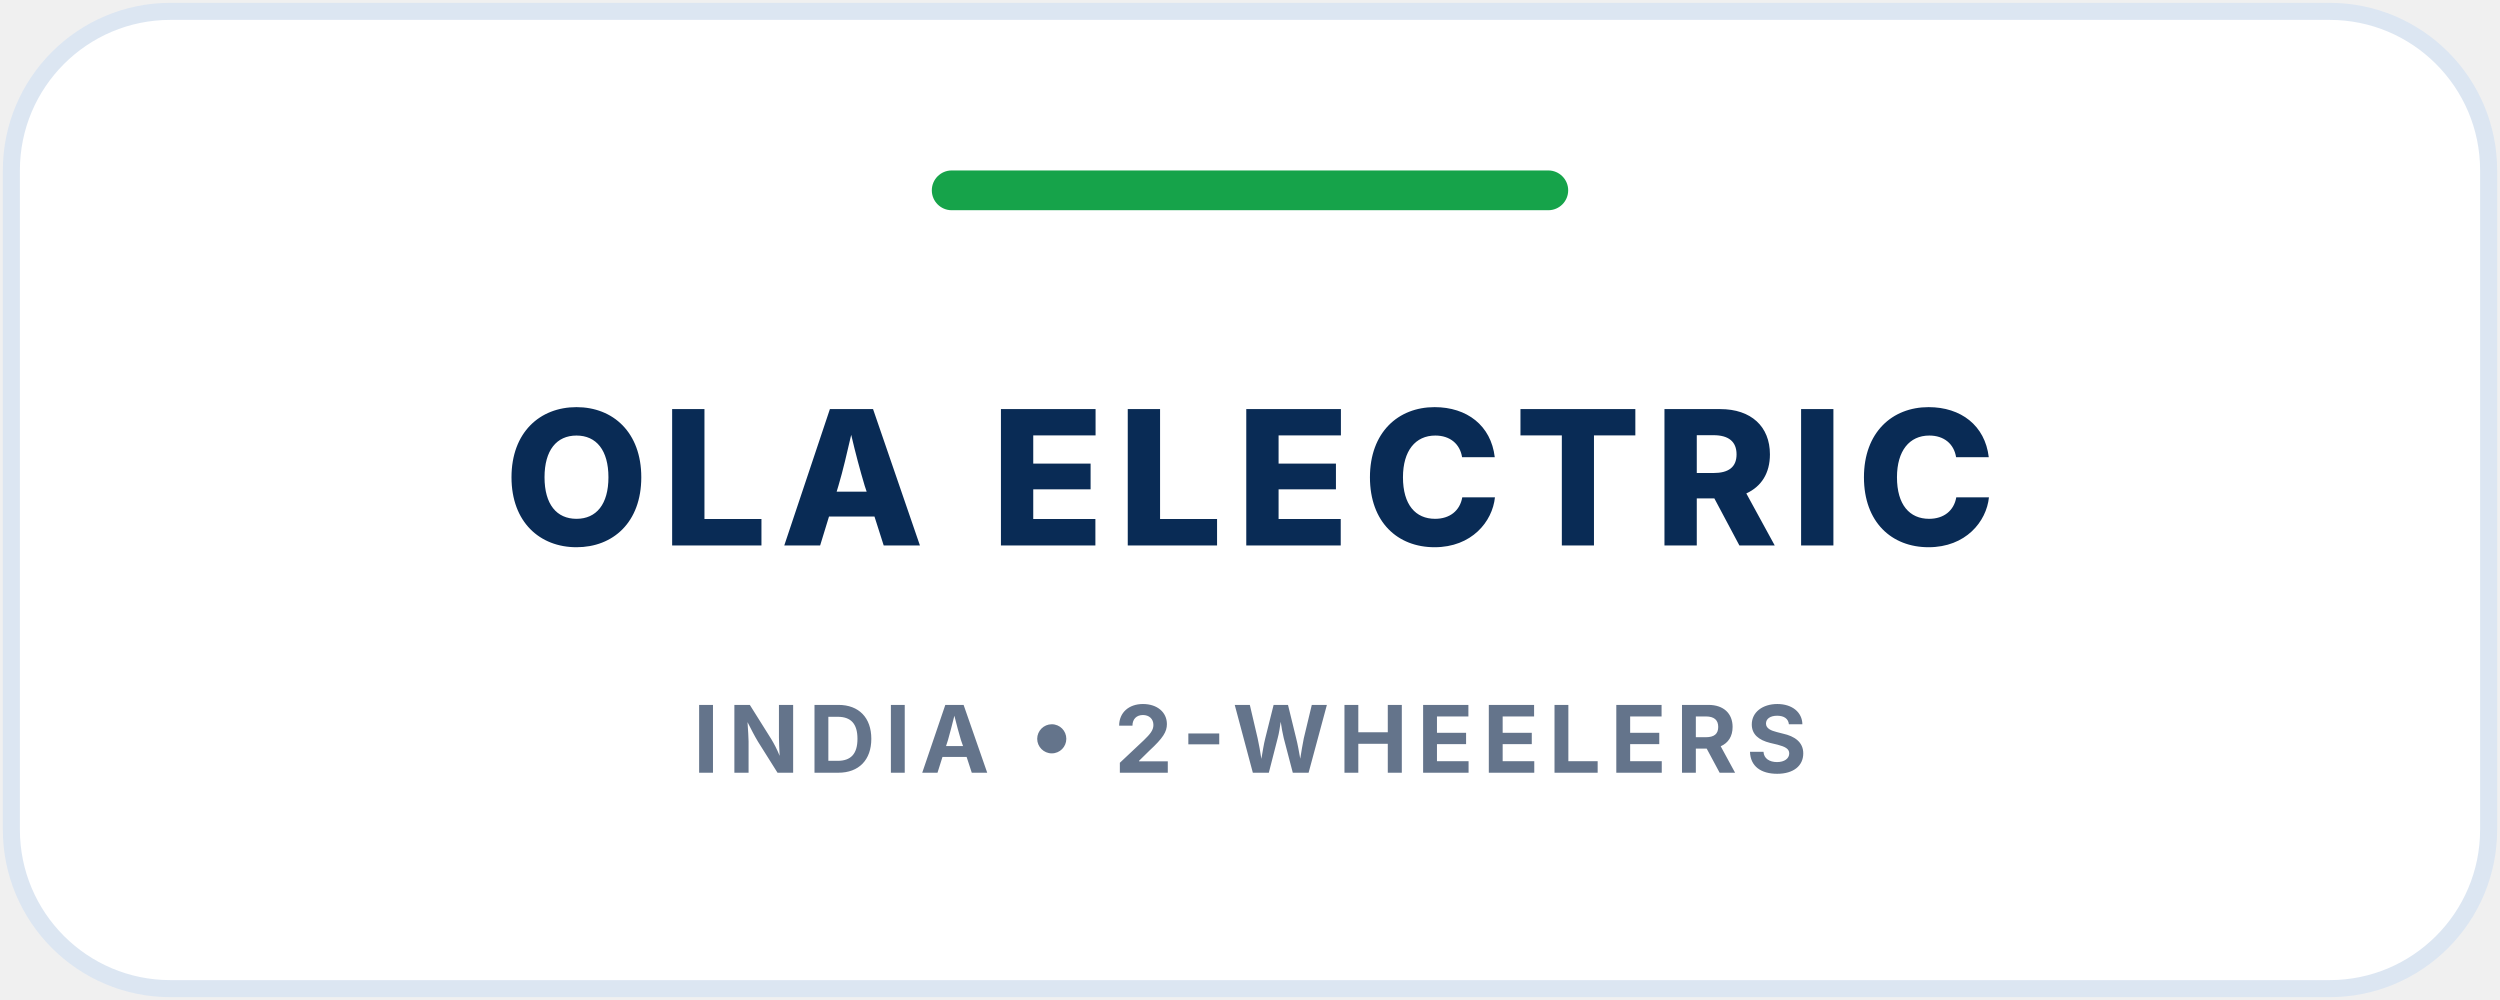
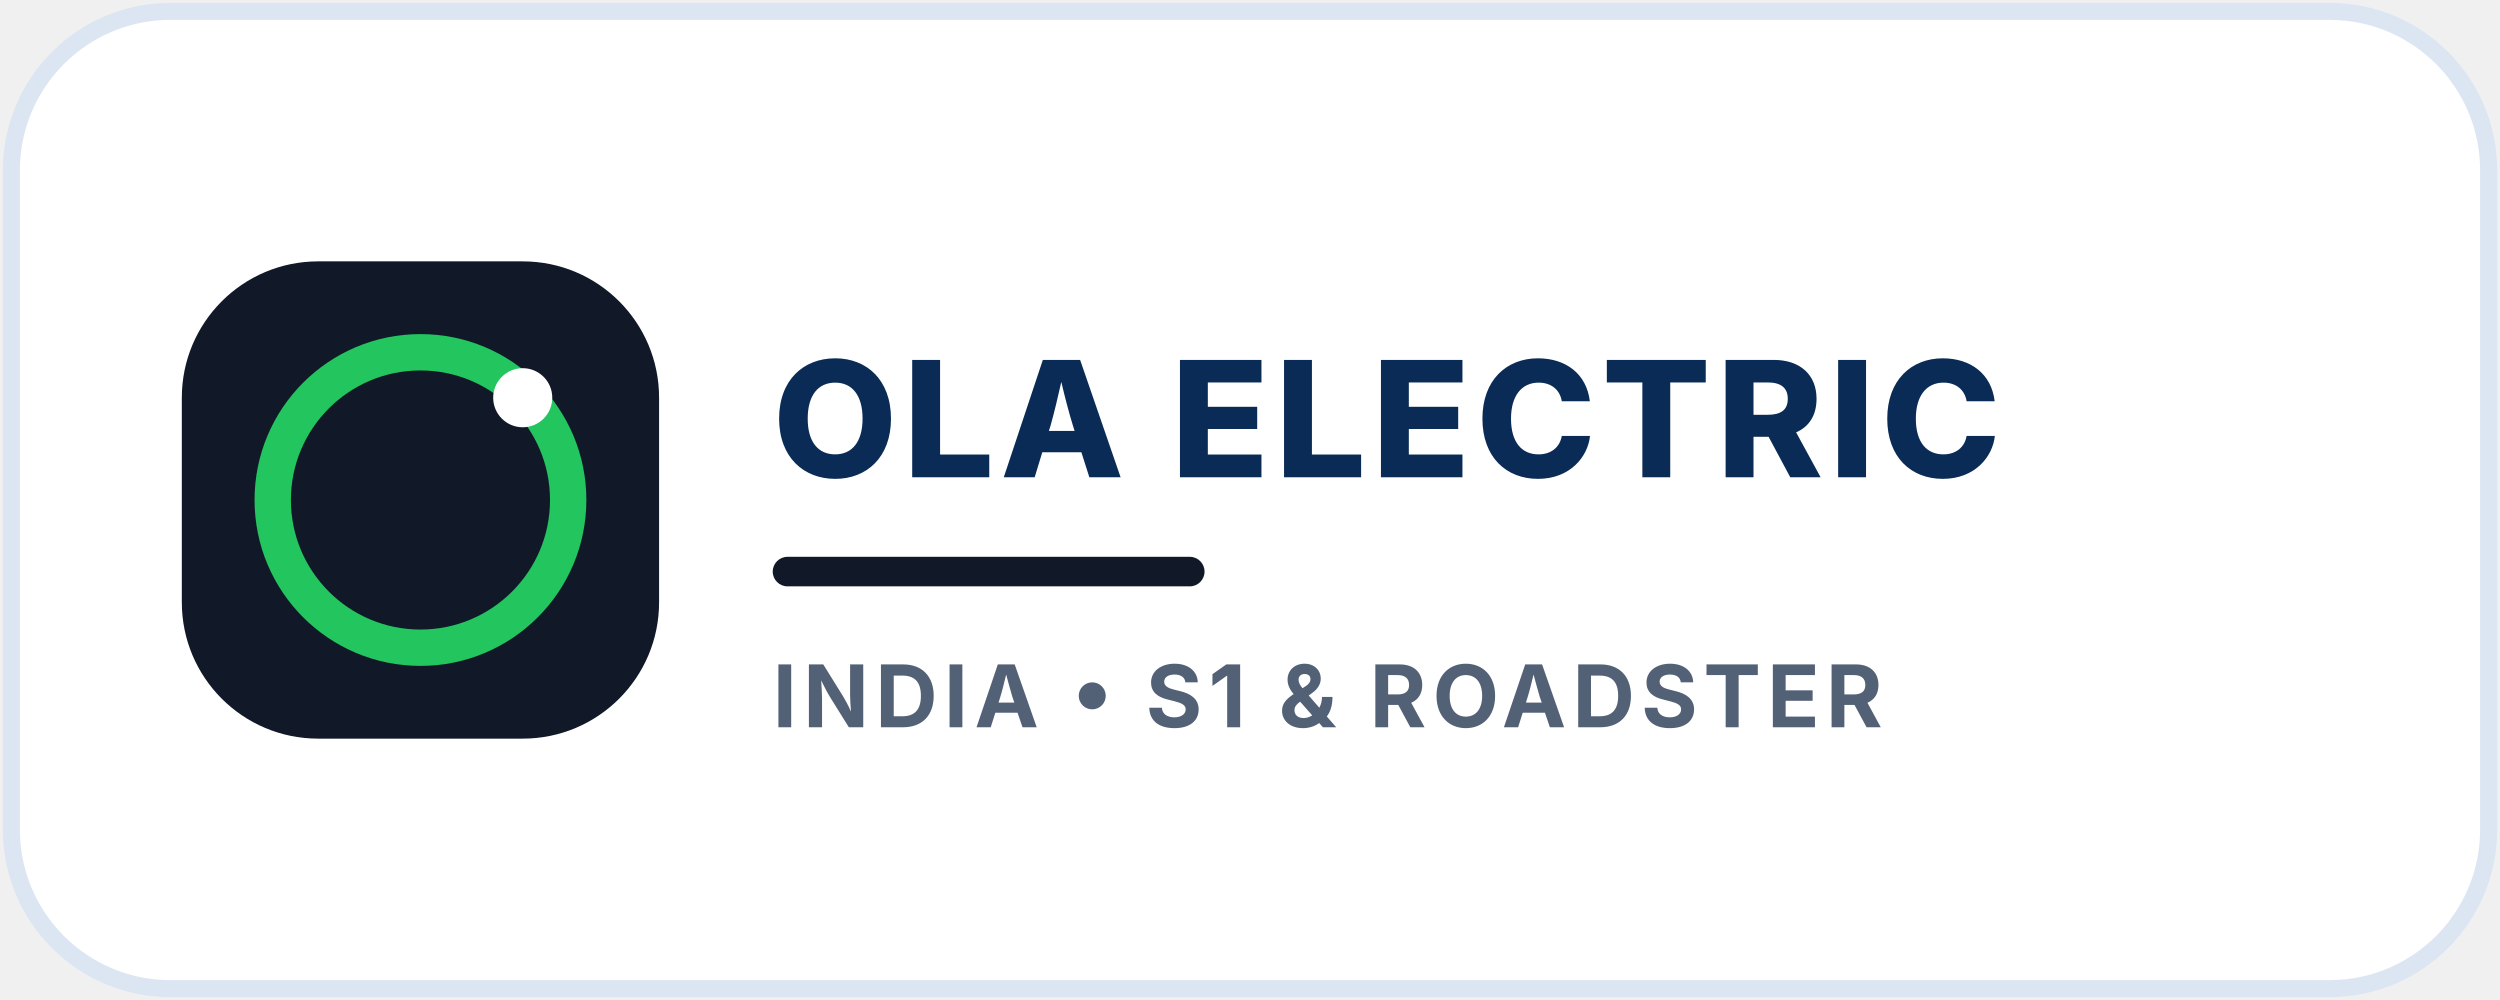
<svg xmlns="http://www.w3.org/2000/svg" viewBox="0 0 220 88" width="220" height="88" role="img" aria-label="OLA ELECTRIC">
  <rect x="1" y="1" width="218" height="86" rx="14" fill="#FFFFFF" stroke="#DCE6F2" stroke-width="1.5" />
-   <rect x="82" y="15" width="56" height="3.5" rx="1.75" fill="#16A34A" />
-   <text x="110" y="48" text-anchor="middle" font-family="Manrope, Inter, Segoe UI, Arial, sans-serif" font-size="16.5" font-weight="800" letter-spacing="1.1" fill="#092B55">OLA ELECTRIC</text>
-   <text x="110" y="68" text-anchor="middle" font-family="Manrope, Inter, Segoe UI, Arial, sans-serif" font-size="8.2" font-weight="700" letter-spacing="0.8" fill="#64748B">INDIA • 2-WHEELERS</text>
+   <rect x="16" y="23" width="42" height="42" rx="12" fill="#111827" />
+   <circle cx="37" cy="44" r="13" fill="none" stroke="#22C55E" stroke-width="3.2" />
+   <circle cx="46" cy="35" r="2.6" fill="#FFFFFF" />
+   <text x="68" y="42" text-anchor="start" font-family="Manrope, Inter, Segoe UI, Arial, sans-serif" font-size="14.2" font-weight="800" letter-spacing="0.5" fill="#092B55">OLA ELECTRIC</text>
+   <rect x="68" y="49" width="38" height="2.6" rx="1.3" fill="#111827" />
+   <text x="68" y="64" text-anchor="start" font-family="Manrope, Inter, Segoe UI, Arial, sans-serif" font-size="7.6" font-weight="700" letter-spacing="0.55" fill="#526176">INDIA • S1 &amp; ROADSTER</text>
</svg>
